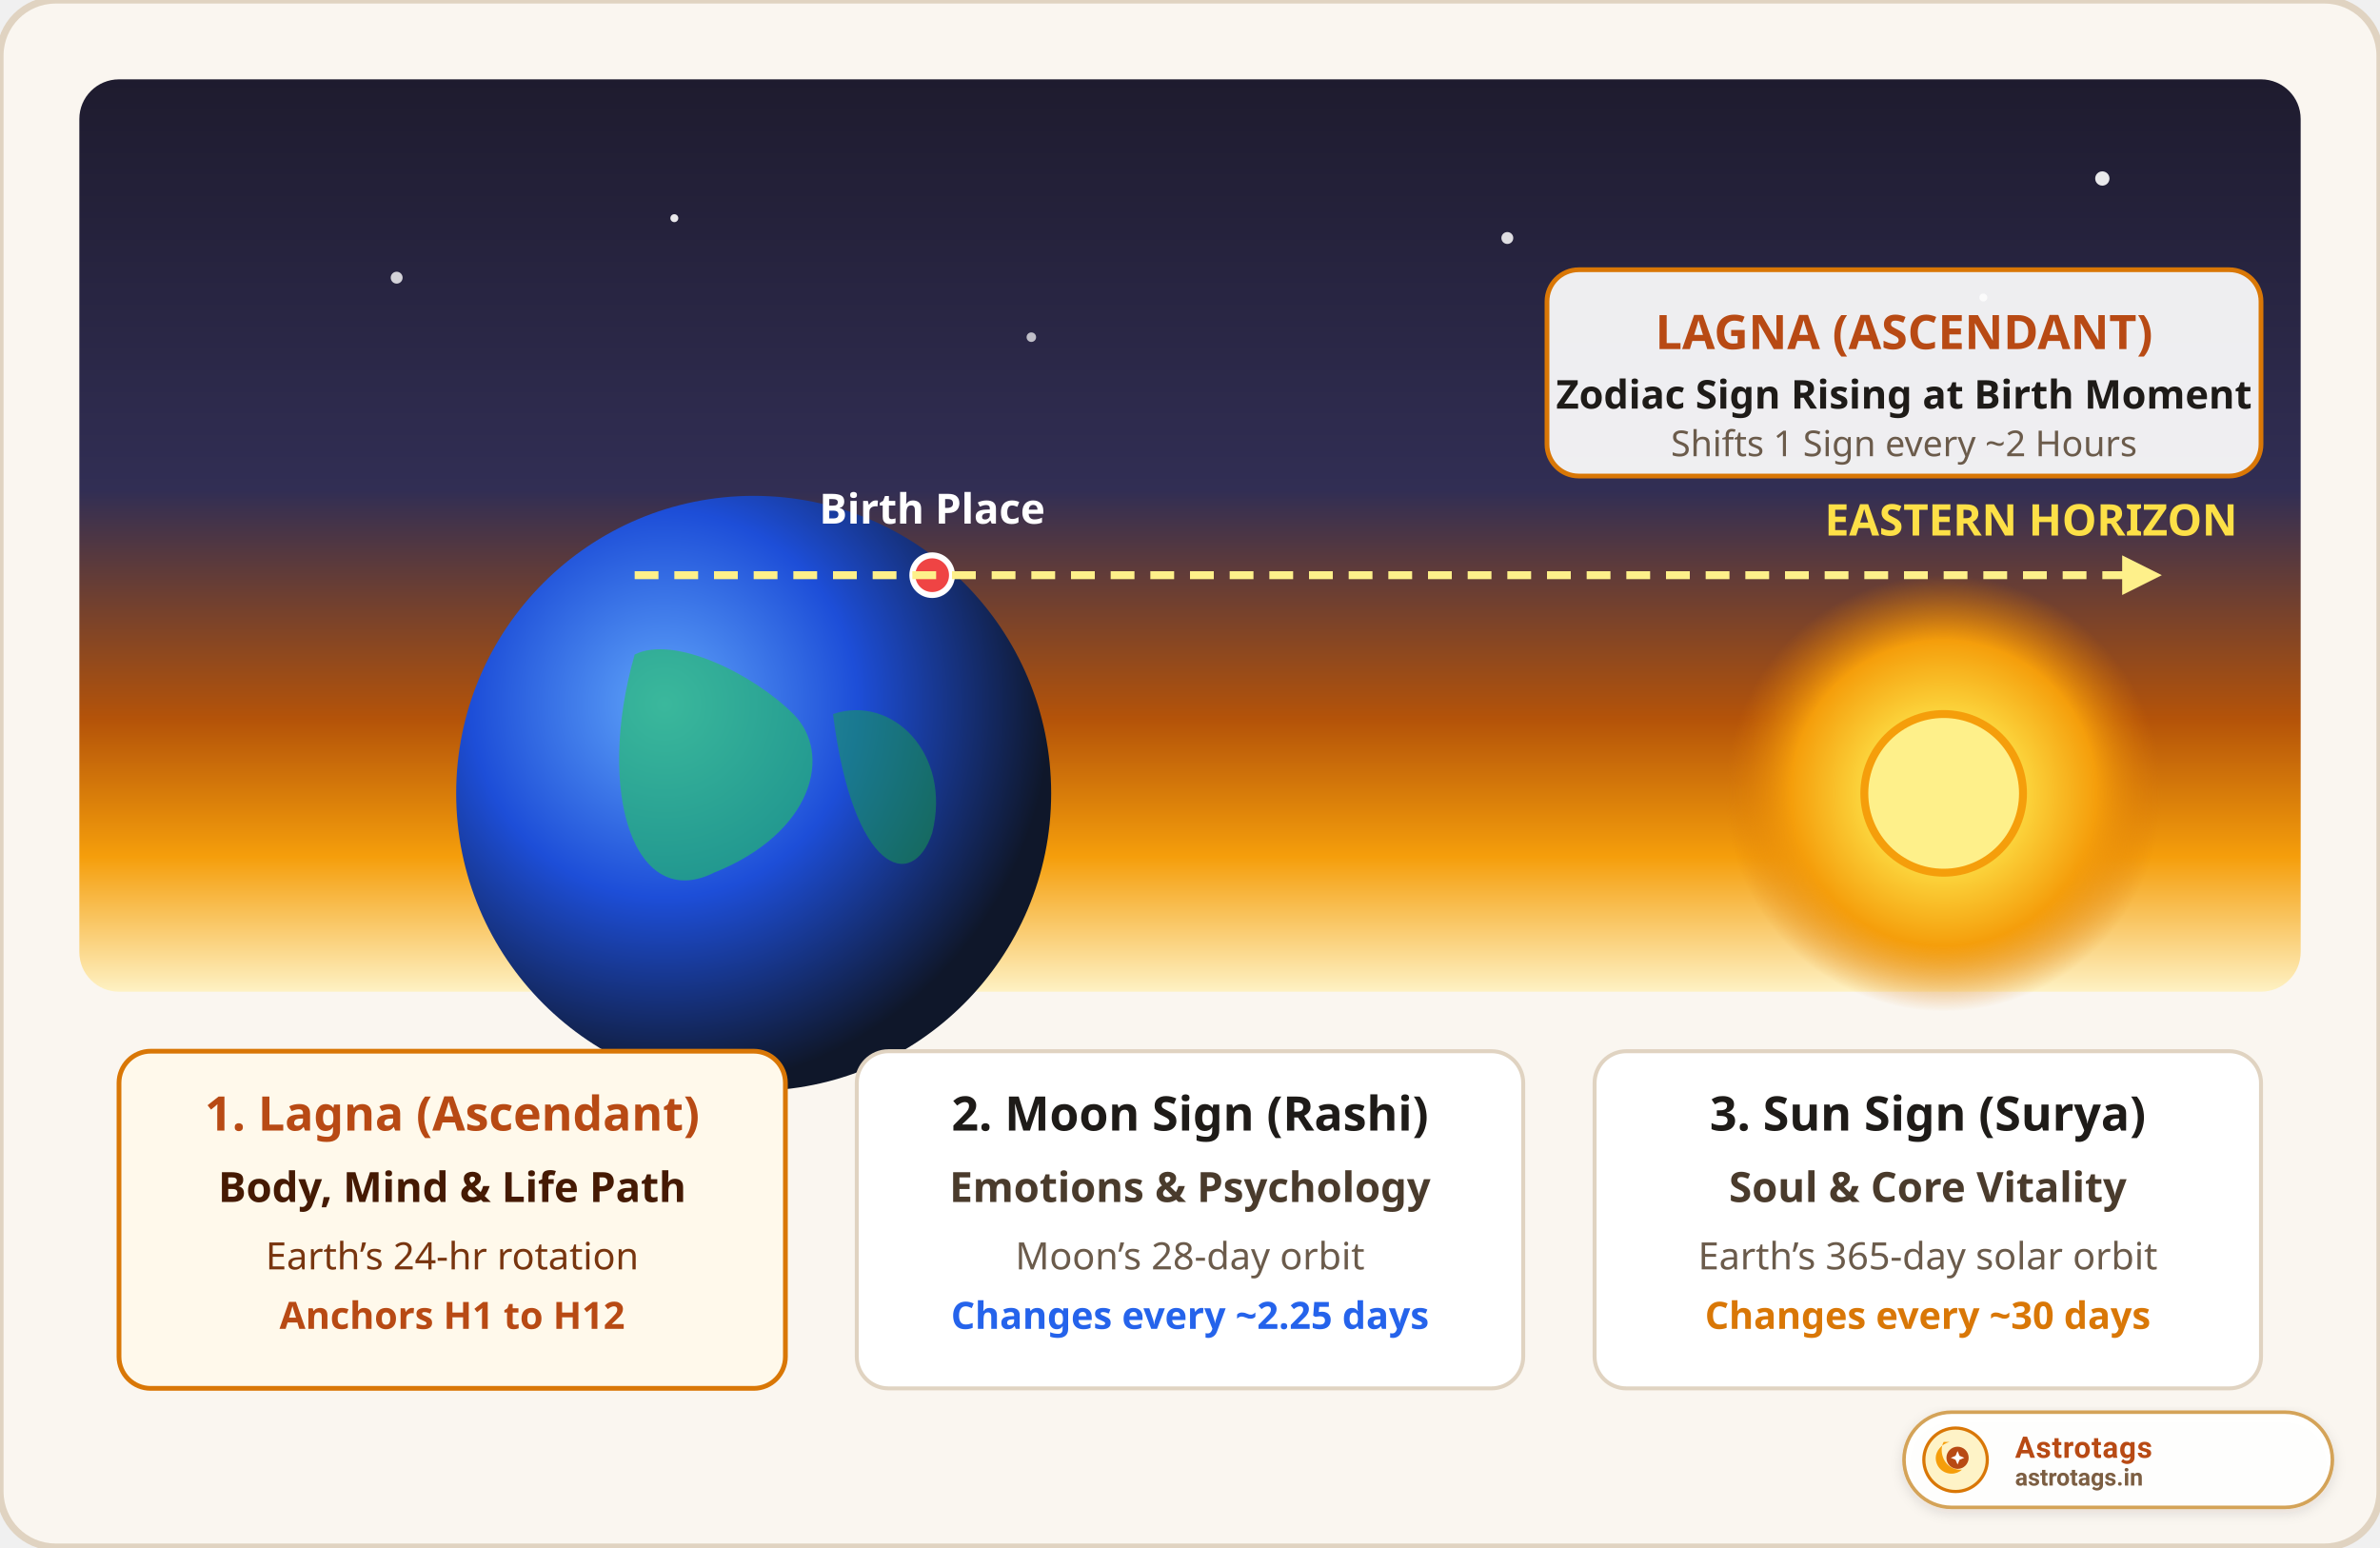
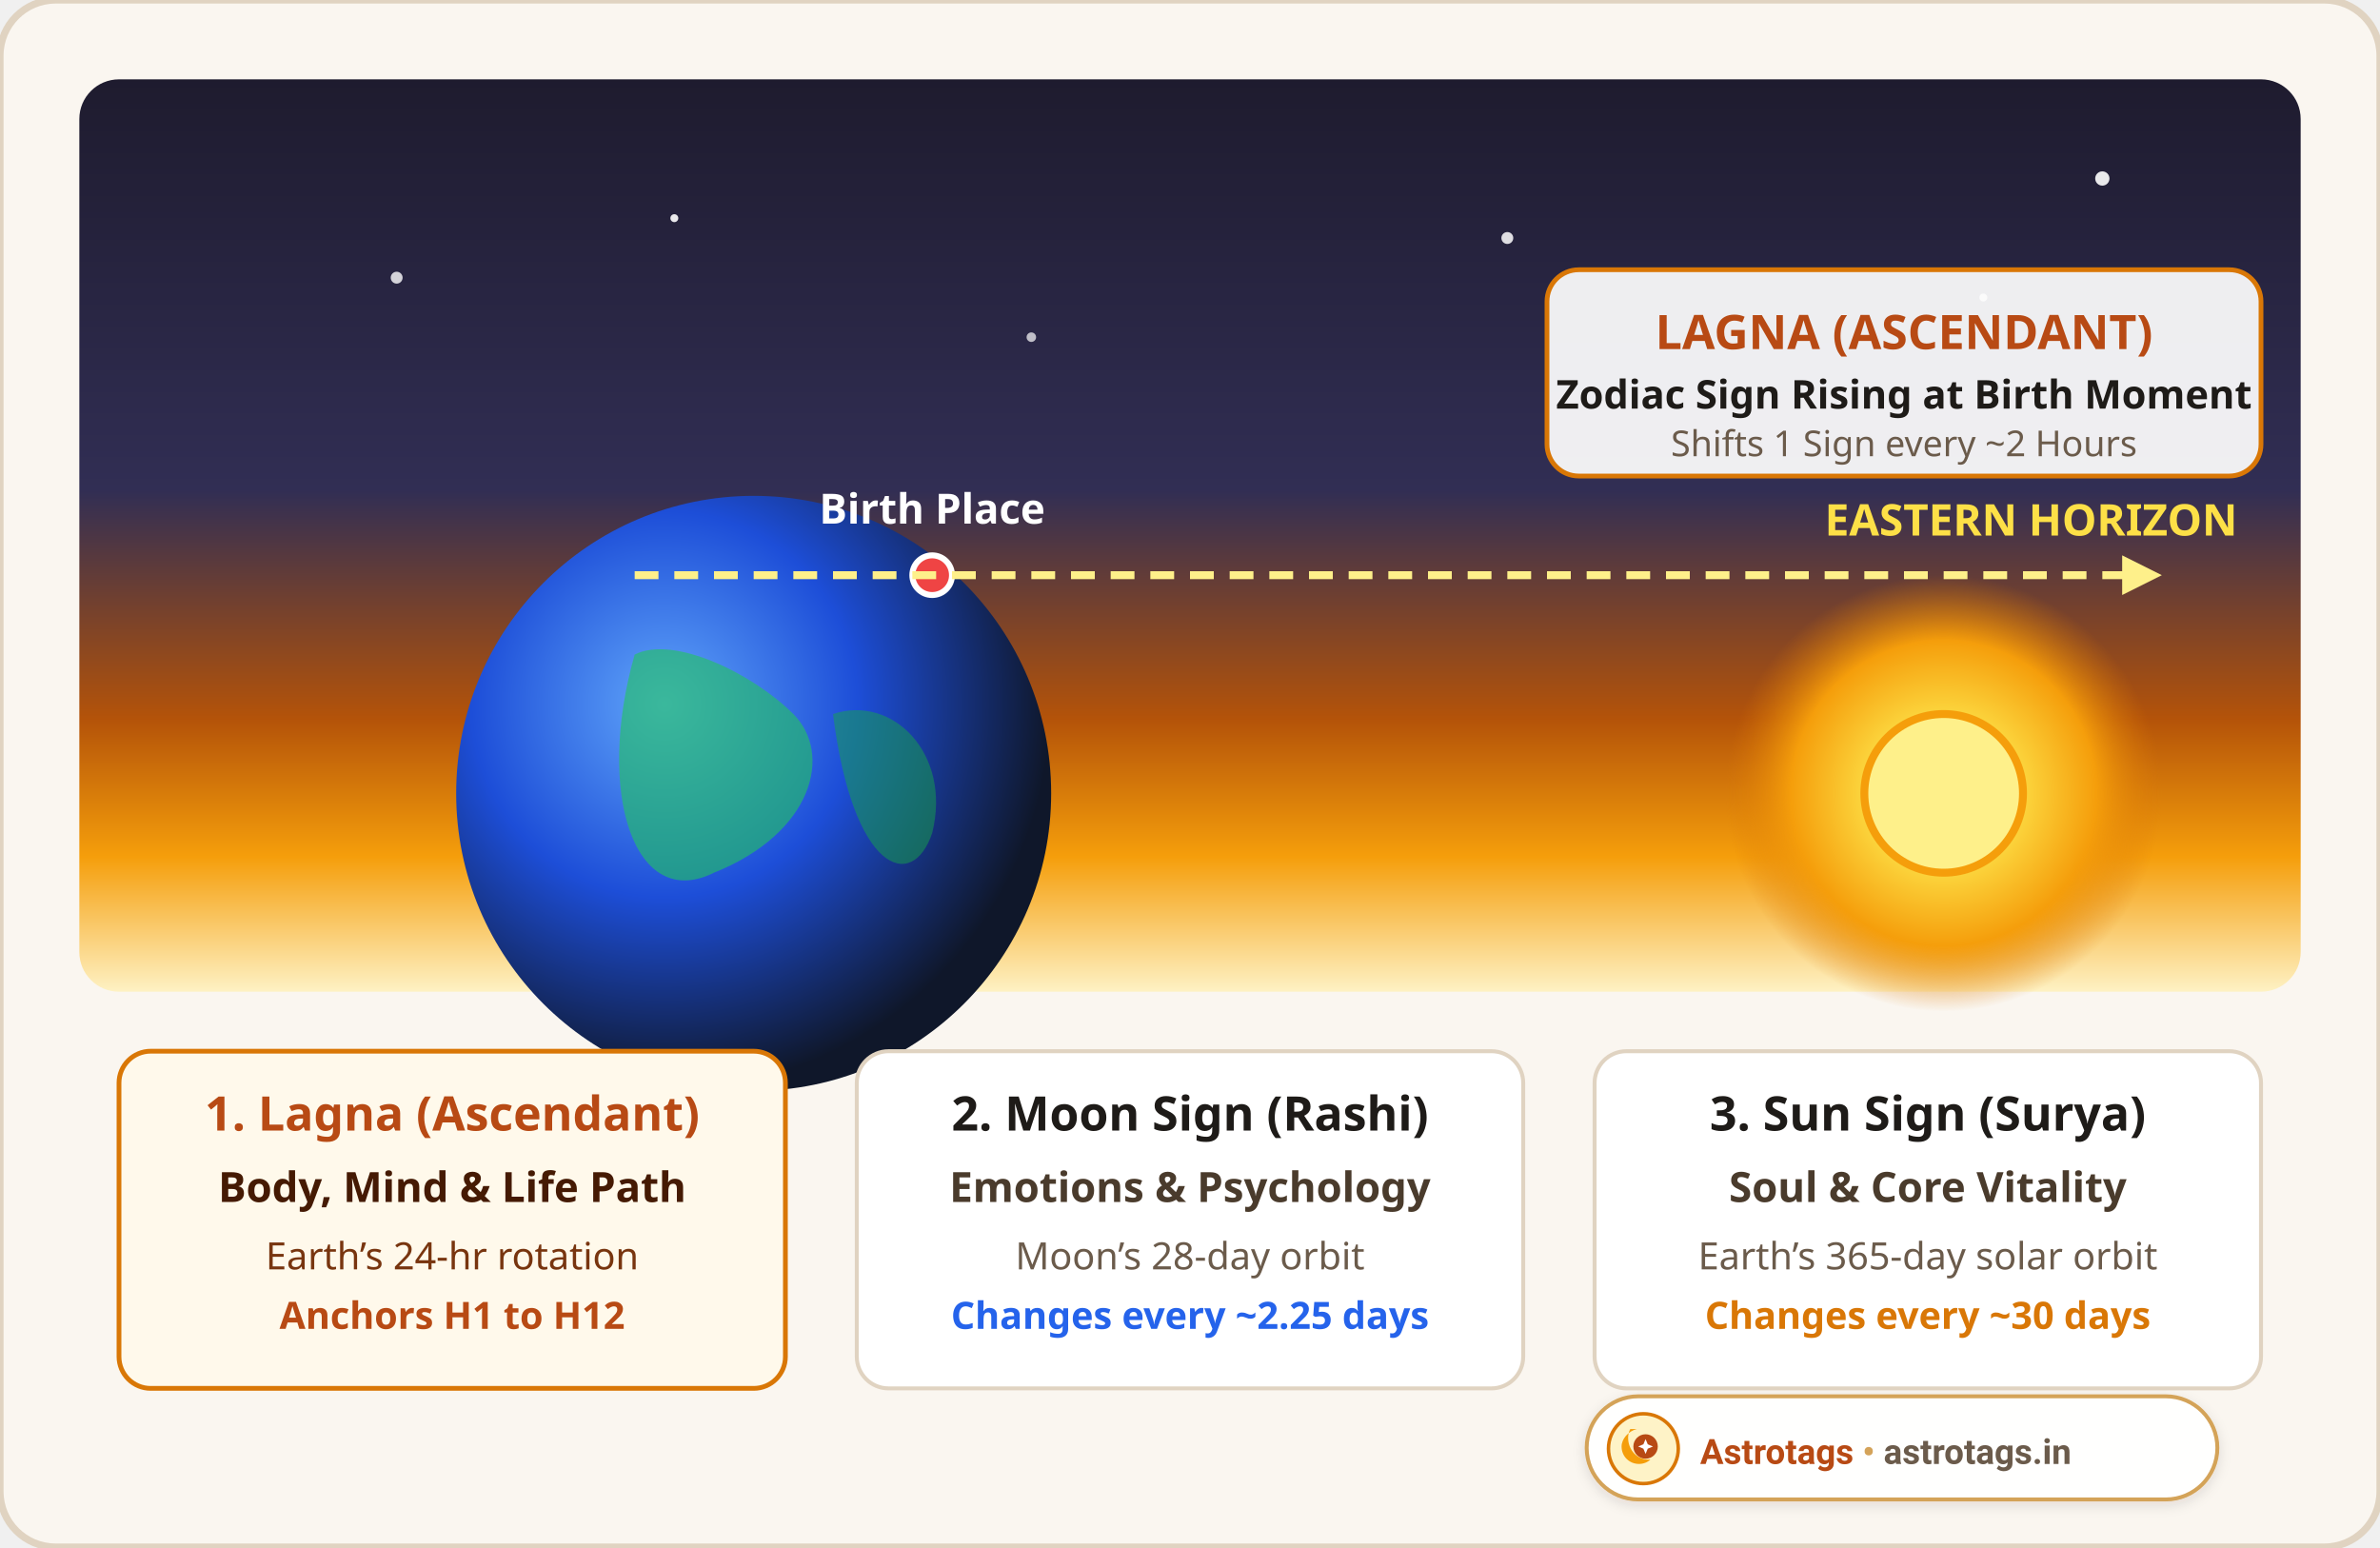
- <svg xmlns="http://www.w3.org/2000/svg" viewBox="0 0 600 390" width="100%" height="100%">
+ <svg xmlns="http://www.w3.org/2000/svg" width="300" height="195" viewBox="0 0 600 390">
  <defs>
    <filter id="wm-shadow" x="-10%" y="-10%" width="130%" height="130%">
      <feDropShadow dx="0" dy="1" stdDeviation="1.5" flood-color="#2a1d15" flood-opacity="0.12" />
    </filter>
    <linearGradient id="skyGrad" x1="0%" y1="0%" x2="0%" y2="100%">
      <stop offset="0%" stop-color="#1e1b2e" />
      <stop offset="45%" stop-color="#312e54" />
      <stop offset="70%" stop-color="#b45309" />
      <stop offset="85%" stop-color="#f59e0b" />
      <stop offset="100%" stop-color="#fef3c7" />
    </linearGradient>
    <radialGradient id="sunGlow" cx="50%" cy="50%" r="50%">
      <stop offset="0%" stop-color="#fffbeb" />
      <stop offset="30%" stop-color="#fde047" />
      <stop offset="70%" stop-color="#f59e0b" />
      <stop offset="100%" stop-color="#d97706" stop-opacity="0" />
    </radialGradient>
    <radialGradient id="earthGrad" cx="35%" cy="35%" r="65%">
      <stop offset="0%" stop-color="#60a5fa" />
      <stop offset="50%" stop-color="#1d4ed8" />
      <stop offset="100%" stop-color="#0f172a" />
    </radialGradient>
  </defs>
  <rect width="600" height="390" rx="14" fill="#faf6f0" stroke="#e0d3c1" stroke-width="1.8" />
  <g transform="translate(20, 20)">
    <rect width="560" height="230" rx="10" fill="url(#skyGrad)" />
    <circle cx="80" cy="50" r="1.5" fill="#ffffff" opacity="0.8" />
    <circle cx="150" cy="35" r="1" fill="#ffffff" opacity="0.9" />
    <circle cx="240" cy="65" r="1.2" fill="#ffffff" opacity="0.7" />
    <circle cx="360" cy="40" r="1.5" fill="#ffffff" opacity="0.85" />
    <circle cx="480" cy="55" r="1" fill="#ffffff" opacity="0.75" />
    <circle cx="510" cy="25" r="1.8" fill="#ffffff" opacity="0.9" />
    <circle cx="470" cy="180" r="55" fill="url(#sunGlow)" />
    <circle cx="470" cy="180" r="20" fill="#fef08a" stroke="#f59e0b" stroke-width="2" />
    <circle cx="170" cy="180" r="75" fill="url(#earthGrad)" />
    <path d="M140 145 C150 140 170 150 180 160 C190 170 185 190 160 200 C140 210 130 180 140 145 Z" fill="#22c55e" opacity="0.6" />
    <path d="M190 160 C205 155 220 170 215 190 C210 205 195 200 190 160 Z" fill="#16a34a" opacity="0.5" />
    <circle cx="215" cy="125" r="5" fill="#ef4444" stroke="#ffffff" stroke-width="1.5" />
    <text x="215" y="112" font-family="sans-serif" font-size="10.5" font-weight="700" fill="#ffffff" text-anchor="middle">Birth Place</text>
    <line x1="140" y1="125" x2="520" y2="125" stroke="#fef08a" stroke-width="2" stroke-dasharray="6,4" />
    <polygon points="525,125 515,120 515,130" fill="#fef08a" />
    <text x="440" y="115" font-family="sans-serif" font-size="11" font-weight="700" fill="#fde047">EASTERN HORIZON</text>
    <g transform="translate(370, 48)">
      <rect x="0" y="0" width="180" height="52" rx="8" fill="#ffffff" fill-opacity="0.92" stroke="#d97706" stroke-width="1.2" />
      <text x="90" y="20" font-family="sans-serif" font-size="12" font-weight="800" fill="#b84a14" text-anchor="middle">LAGNA (ASCENDANT)</text>
      <text x="90" y="35" font-family="sans-serif" font-size="10" font-weight="600" fill="#1e1b18" text-anchor="middle">Zodiac Sign Rising at Birth Moment</text>
      <text x="90" y="47" font-family="sans-serif" font-size="9" fill="#6b5b4b" text-anchor="middle">Shifts 1 Sign every ~2 Hours</text>
    </g>
  </g>
  <g transform="translate(30, 265)">
    <g transform="translate(0, 0)">
      <rect x="0" y="0" width="168" height="85" rx="8" fill="#fff9eb" stroke="#d97706" stroke-width="1.2" />
      <text x="84" y="20" font-family="sans-serif" font-size="12" font-weight="800" fill="#b84a14" text-anchor="middle">1. Lagna (Ascendant)</text>
      <text x="84" y="38" font-family="sans-serif" font-size="10.5" font-weight="600" fill="#451a03" text-anchor="middle">Body, Mind &amp; Life Path</text>
      <text x="84" y="55" font-family="sans-serif" font-size="9.5" fill="#78350f" text-anchor="middle">Earth’s 24-hr rotation</text>
      <text x="84" y="70" font-family="sans-serif" font-size="9.5" font-weight="700" fill="#b84a14" text-anchor="middle">Anchors H1 to H12</text>
    </g>
    <g transform="translate(186, 0)">
      <rect x="0" y="0" width="168" height="85" rx="8" fill="#ffffff" stroke="#e0d3c1" stroke-width="1" />
      <text x="84" y="20" font-family="sans-serif" font-size="12" font-weight="700" fill="#1e1b18" text-anchor="middle">2. Moon Sign (Rashi)</text>
      <text x="84" y="38" font-family="sans-serif" font-size="10.5" font-weight="600" fill="#4a3b2c" text-anchor="middle">Emotions &amp; Psychology</text>
      <text x="84" y="55" font-family="sans-serif" font-size="9.5" fill="#6b5b4b" text-anchor="middle">Moon’s 28-day orbit</text>
      <text x="84" y="70" font-family="sans-serif" font-size="9.5" font-weight="600" fill="#2563eb" text-anchor="middle">Changes every ~2.25 days</text>
    </g>
    <g transform="translate(372, 0)">
      <rect x="0" y="0" width="168" height="85" rx="8" fill="#ffffff" stroke="#e0d3c1" stroke-width="1" />
      <text x="84" y="20" font-family="sans-serif" font-size="12" font-weight="700" fill="#1e1b18" text-anchor="middle">3. Sun Sign (Surya)</text>
      <text x="84" y="38" font-family="sans-serif" font-size="10.5" font-weight="600" fill="#4a3b2c" text-anchor="middle">Soul &amp; Core Vitality</text>
      <text x="84" y="55" font-family="sans-serif" font-size="9.5" fill="#6b5b4b" text-anchor="middle">Earth’s 365-day solar orbit</text>
      <text x="84" y="70" font-family="sans-serif" font-size="9.5" font-weight="600" fill="#d97706" text-anchor="middle">Changes every ~30 days</text>
    </g>
  </g>
-   <g class="astrotags-watermark" transform="translate(480, 356)">
-     <rect x="0" y="0" width="108" height="24" rx="12" fill="#ffffff" fill-opacity="0.94" stroke="#d4a359" stroke-width="0.9" filter="url(#wm-shadow)" />
-     <g transform="translate(4, 3)">
+   <g class="astrotags-watermark" transform="translate(400, 352)">
+     <rect x="0" y="0" width="159" height="26" rx="13" fill="#ffffff" fill-opacity="0.95" stroke="#d4a359" stroke-width="0.99" filter="url(#wm-shadow)" />
+     <g transform="translate(4.4, 3.3) scale(1.1)">
      <circle cx="9" cy="9" r="8" fill="#fef3c7" stroke="#d97706" stroke-width="0.8" />
      <path d="M7.5 4.5 C5.5 5 4 6.8 4 8.5 C4 10.8 5.8 12.5 8 12.5 C9 12.5 10 12.1 10.6 11.5 C7.5 11.7 5.5 9.2 5.5 6.5 C5.5 5.8 5.7 5 6 4.5 Z" fill="#f59e0b" />
      <circle cx="9.5" cy="8.5" r="2.8" fill="#b84a14" />
      <polygon points="9.5,6.8 10,8 11.2,8.5 10,9 9.5,10.2 9,9 7.8,8.5 9,8" fill="#ffffff" />
    </g>
-     <text x="28" y="11.5" font-family="-apple-system, BlinkMacSystemFont, 'Segoe UI', Roboto, sans-serif" font-size="7.5" font-weight="700" fill="#b84a14" letter-spacing="0.2">Astrotags</text>
-     <text x="28" y="18.5" font-family="-apple-system, BlinkMacSystemFont, 'Segoe UI', Roboto, sans-serif" font-size="6" font-weight="600" fill="#7c5e42">astrotags.in</text>
+     <text x="28.6" y="17.05" font-family="-apple-system, BlinkMacSystemFont, 'Segoe UI', Roboto, sans-serif" font-size="8.8" font-weight="700" fill="#b84a14">Astrotags <tspan fill="#d4a359">•</tspan>
+       <tspan font-weight="600" fill="#6b5b4b">astrotags.in</tspan>
+     </text>
  </g>
</svg>
